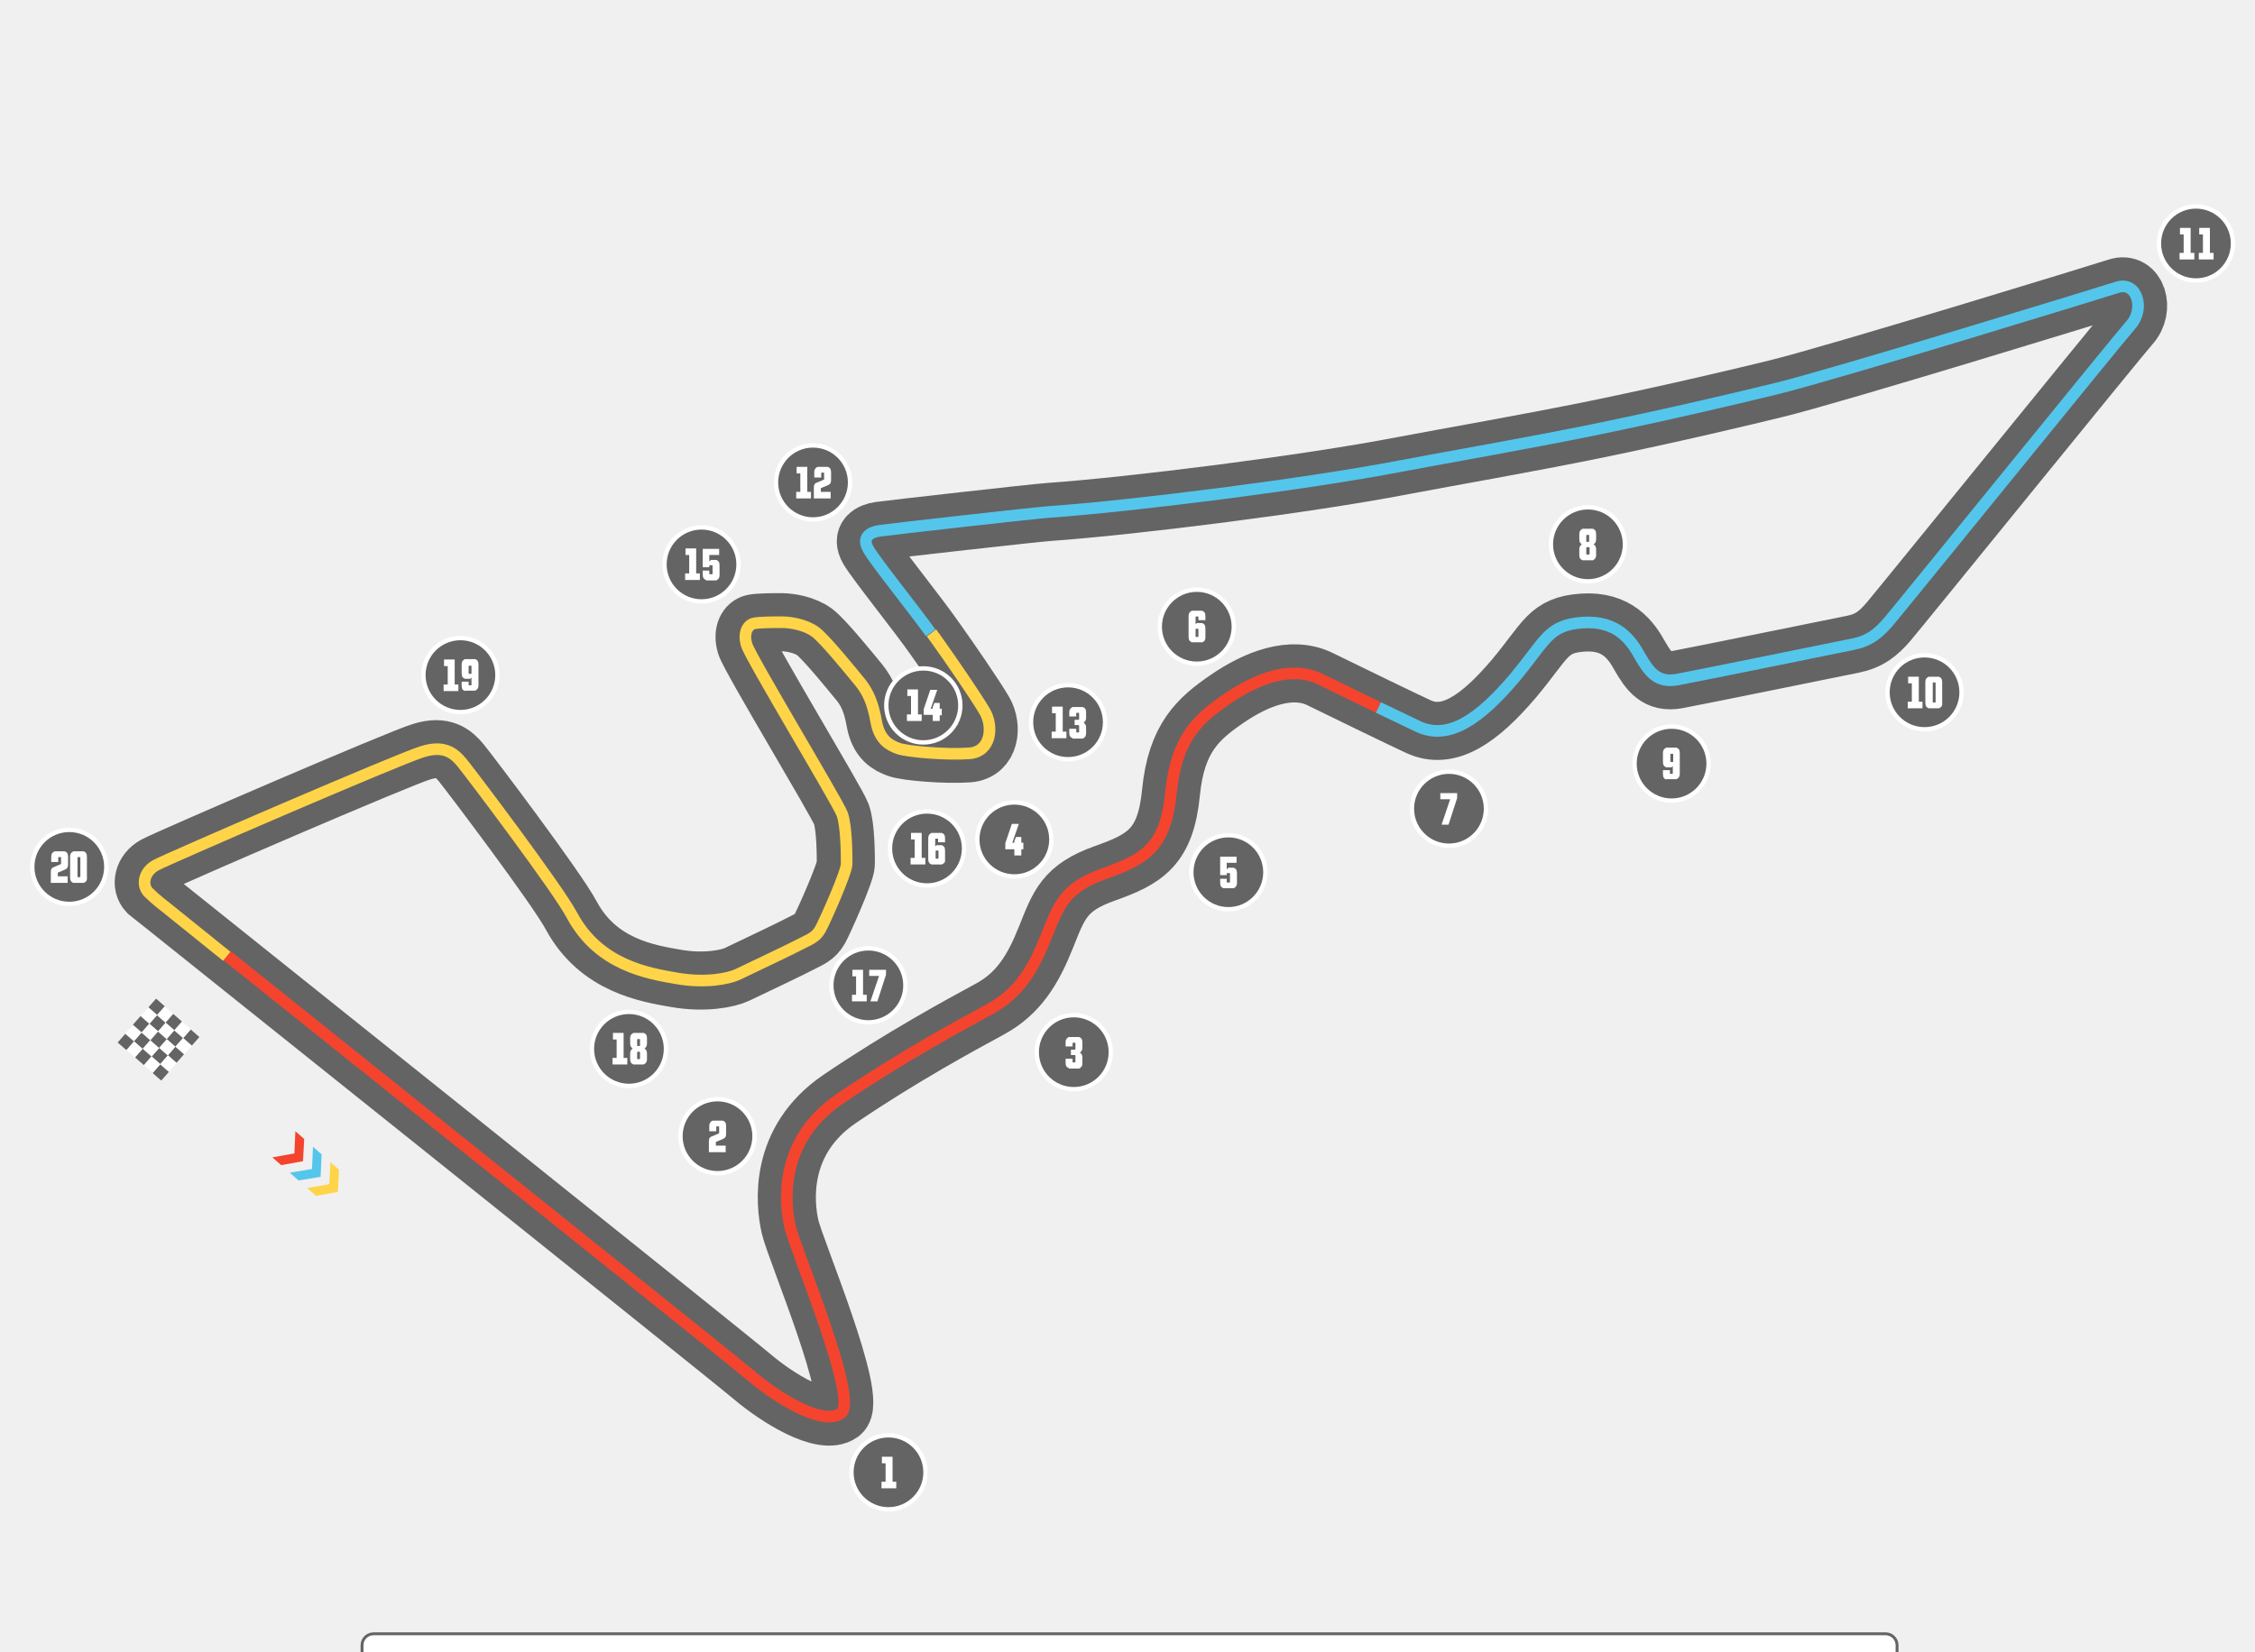
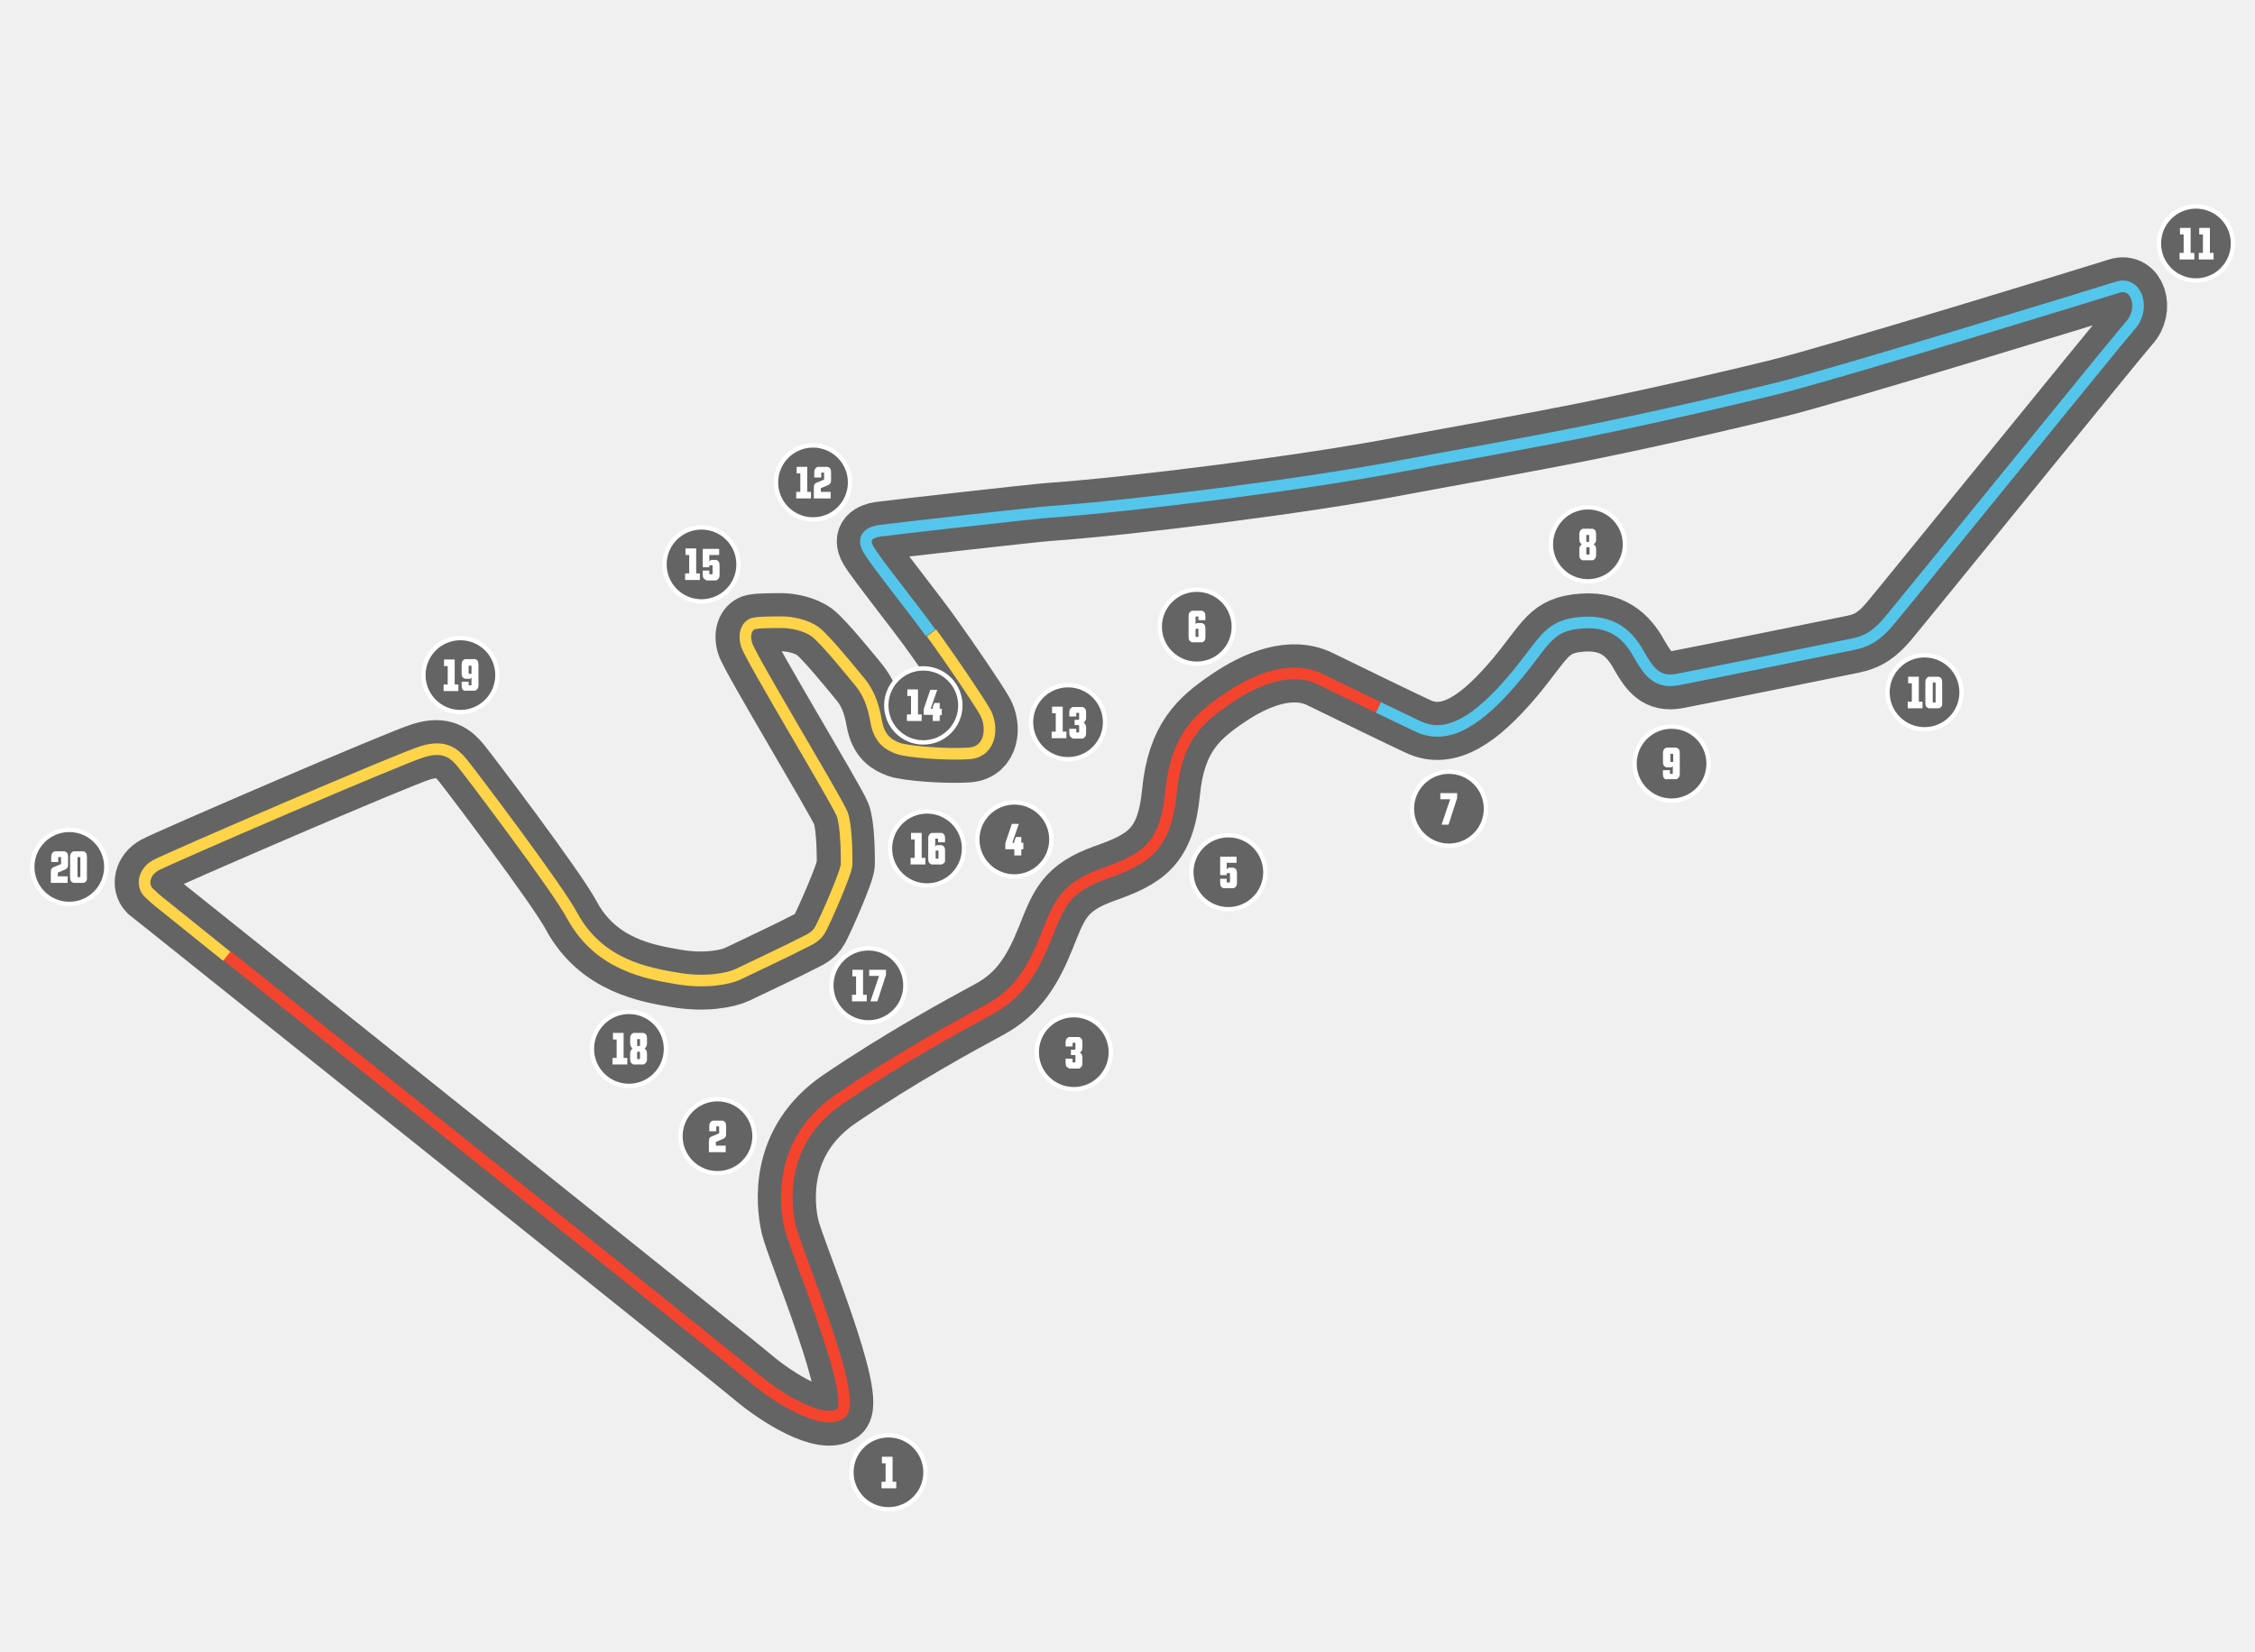
- <svg xmlns="http://www.w3.org/2000/svg" xmlns:xlink="http://www.w3.org/1999/xlink" version="1.1" x="0px" y="0px" viewBox="0 0 550 403" style="enable-background:new 0 0 550 443.7;" xml:space="preserve">
+ <svg xmlns="http://www.w3.org/2000/svg" version="1.1" x="0px" y="0px" viewBox="0 0 550 403" style="enable-background:new 0 0 550 443.7;" xml:space="preserve">
  <style type="text/css">
	.st0{fill:none;stroke:#646464;stroke-width:14.173;stroke-miterlimit:10;}
	.st1{fill:none;stroke:#F4442E;stroke-width:2.835;stroke-miterlimit:10;}
	.st2{fill:none;stroke:#FFD449;stroke-width:2.835;stroke-miterlimit:10;}
	.st3{fill:none;stroke:#54C6EB;stroke-width:2.835;stroke-miterlimit:10;}
	.st4{fill:none;stroke:#FFFFFF;stroke-width:2.126;}
	.st5{fill:#646464;}
	.st6{fill:#FFFFFF;}
	.st7{fill:#09BC8A;}
	.st8{fill:none;stroke:#646464;stroke-width:2.835;stroke-miterlimit:10;}
	.st9{fill:none;stroke:#09BC8A;stroke-width:1.984;stroke-miterlimit:10;}
	.st10{fill:none;stroke:#09BC8A;stroke-width:2.21;stroke-miterlimit:10;}
	.st11{fill:#FF3380;}
	.st12{fill:none;stroke:#FF3380;stroke-width:1.984;stroke-miterlimit:10;}
	.st13{fill:none;stroke:#646464;stroke-width:0.709;stroke-miterlimit:10;}
	.st14{fill:none;stroke:#F4442E;stroke-width:5.669;stroke-miterlimit:10;}
	.st15{fill:none;stroke:#54C6EB;stroke-width:5.669;stroke-miterlimit:10;}
	.st16{fill:none;stroke:#FFD449;stroke-width:5.669;stroke-miterlimit:10;}
	.st17{fill:none;stroke:#09BC8A;stroke-width:2.835;stroke-miterlimit:10;}
	.st18{clip-path:url(#SVGID_00000176724287544265937040000014874688290497559725_);}
	.st19{fill:#F4442E;}
	.st20{fill:#54C6EB;}
	.st21{fill:#FFD449;}
</style>
  <g id="コース">
    <path class="st0" d="M40.4,221.2c0,0,137.1,109.6,143.1,114.7c6,5.1,17.2,12.1,21.6,8.9c4.5-3.2-11.1-39.8-12.4-45.5   c-1.3-5.7-2.9-21,12.1-31.2s29.6-18.1,36.6-21.9c7-3.8,10.5-9.5,13.7-17.5c3.2-8,4.5-12.1,14.3-15.6c9.9-3.5,14.9-6.4,16.2-19.7   c1.3-13.4,6.7-18.1,13.7-22.9s15.6-8.3,22.7-4.8c7.1,3.5,21.8,10.6,23.8,11.5c7.5,3.6,15.1-1.8,23.5-11.7c7.8-9.3,8.2-13,16.7-13.6   s11.9,4.4,14,8.2c2.2,3.8,4.2,6.6,9.1,5.7c4.9-0.9,40.2-8.1,42.7-8.6c4.1-0.8,6.3-2.6,8.8-5.5s56.3-69.3,59-72.3   c3.7-4,1.6-10.9-3.2-9.3c-3.4,1.1-69.1,21.3-83.1,24.7c-7.3,1.8-25.3,6.1-44.3,10c-17.2,3.5-35.2,6.6-46.8,8.8   c-23.8,4.6-66.4,9.9-86.3,11.3c-3.2,0.2-39.4,4.3-41.4,4.6c-2,0.3-4.5,1.4-2.7,4.5c1.8,3.1,12.1,15.9,16,21.5   c4,5.6,10.1,14.5,12.2,18.1c2.1,3.6,1.6,9.8-3.8,10.2c-5.5,0.4-15.1-0.4-17.3-1.2s-4.6-2.1-5.4-6.6c-0.8-4.5-2-7.1-3.8-9.4   c-1.9-2.3-8.6-10.6-11-12.4c-2.4-1.8-6.1-2.4-8.1-2.4s-5.5,0-6.9,0.3c-1.4,0.3-2.7,2.1-1.8,5.2s22.2,38.3,23.3,41.3   c1.1,3,1.1,10.2,1.1,12.2s-5.3,13.9-6.4,15.9c-1.1,2-2.7,2.5-4.4,3.4c-1.6,0.9-13.4,6.5-15.7,7.6c-2.3,1.1-8,2.2-14.9,1   c-6.9-1.2-19-3.1-25.6-15.4c-3.5-6.6-24.9-34.9-26.8-37.2c-1.9-2.3-4.3-4.4-9.7-2.7c-5.4,1.6-62.1,26.1-65,27.7s-3.5,4.8-1.8,6.6   C38,219.3,40.4,221.2,40.4,221.2z" />
  </g>
  <g id="セクター">
    <path class="st1" d="M55.3,233.1c35.7,28.6,123.4,98.7,128.2,102.8c6,5.1,17.2,12.1,21.6,8.9c4.5-3.2-11.1-39.8-12.4-45.5   c-1.3-5.7-2.9-21,12.1-31.2s29.6-18.1,36.6-21.9c7-3.8,10.5-9.5,13.7-17.5c3.2-8,4.5-12.1,14.3-15.6c9.9-3.5,14.9-6.4,16.2-19.7   c1.3-13.4,6.7-18.1,13.7-22.9s15.6-8.3,22.7-4.8c3.7,1.8,9.3,4.5,14.2,6.9" />
    <path class="st2" d="M227.2,154.4c0.3,0.4,0.5,0.8,0.8,1.1c4,5.6,10.1,14.5,12.2,18.1c2.1,3.6,1.6,9.8-3.8,10.2   c-5.5,0.4-15.1-0.4-17.3-1.2s-4.6-2.1-5.4-6.6c-0.8-4.5-2-7.1-3.8-9.4c-1.9-2.3-8.6-10.6-11-12.4c-2.4-1.8-6.1-2.4-8.1-2.4   s-5.5,0-6.9,0.3c-1.4,0.3-2.7,2.1-1.8,5.2s22.2,38.3,23.3,41.3c1.1,3,1.1,10.2,1.1,12.2s-5.3,13.9-6.4,15.9c-1.1,2-2.7,2.5-4.4,3.4   c-1.6,0.9-13.4,6.5-15.7,7.6c-2.3,1.1-8,2.2-14.9,1c-6.9-1.2-19-3.1-25.6-15.4c-3.5-6.6-24.9-34.9-26.8-37.2   c-1.9-2.3-4.3-4.4-9.7-2.7c-5.4,1.6-62.1,26.1-65,27.7s-3.5,4.8-1.8,6.6c1.8,1.8,4.2,3.6,4.2,3.6s5.7,4.6,14.9,12" />
    <path class="st3" d="M336.2,172.6c4.6,2.2,8.6,4.1,9.6,4.6c7.5,3.6,15.1-1.8,23.5-11.7c7.8-9.3,8.2-13,16.7-13.6s11.9,4.4,14,8.2   c2.2,3.8,4.2,6.6,9.1,5.7c4.9-0.9,40.2-8.1,42.7-8.6c4.1-0.8,6.3-2.6,8.8-5.5s56.3-69.3,59-72.3c3.7-4,1.6-10.9-3.2-9.3   c-3.4,1.1-69.1,21.3-83.1,24.7c-7.3,1.8-25.3,6.1-44.3,10c-17.2,3.5-35.2,6.6-46.8,8.8c-23.8,4.6-66.4,9.9-86.3,11.3   c-3.2,0.2-39.4,4.3-41.4,4.6c-2,0.3-4.5,1.4-2.7,4.5c1.6,2.9,10.9,14.4,15.2,20.4" />
  </g>
  <g id="コーナー番号">
    <g>
      <g>
        <circle class="st4" cx="216.7" cy="359.2" r="8.5" />
        <circle class="st5" cx="216.7" cy="359.2" r="8.5" />
      </g>
      <g>
        <path class="st6" d="M215,363.1v-1.6h1V357h-0.9v-1.6h2.6v6.1h0.9v1.6H215z" />
      </g>
    </g>
    <g>
      <g>
        <circle class="st4" cx="175" cy="277.2" r="8.5" />
        <circle class="st5" cx="175" cy="277.2" r="8.5" />
      </g>
      <g>
        <path class="st6" d="M172.9,281.1v-2.6c0-0.6,0.1-1,0.6-1.2l1.9-0.8v-1.6l-0.1-0.1h-0.5l-0.1,0.1v1.1h-1.7v-1.3     c0-0.8,0.4-1.1,0.8-1.3h2.5c0.5,0.2,0.8,0.5,0.8,1.3v1.9c0,0.6-0.1,0.9-0.6,1.2l-1.9,0.8v0.9h2.4v1.6H172.9z" />
      </g>
    </g>
    <g>
      <g>
        <circle class="st4" cx="261.9" cy="256.7" r="8.5" />
        <circle class="st5" cx="261.9" cy="256.7" r="8.5" />
      </g>
      <g>
        <path class="st6" d="M260.7,260.6c-0.5-0.2-0.8-0.5-0.8-1.3v-1h1.7v0.8l0.1,0.1h0.5l0.1-0.1v-1.6l-0.1-0.1h-1v-1.3h1l0.1-0.1     v-1.5l-0.1-0.1h-0.5l-0.1,0.1v0.8h-1.7v-1c0-0.8,0.4-1.1,0.8-1.3h2.5c0.5,0.2,0.8,0.5,0.8,1.3v1.3c0,0.6-0.2,0.9-0.6,1.2     c0.4,0.3,0.6,0.6,0.6,1.2v1.4c0,0.8-0.4,1.1-0.8,1.3H260.7z" />
      </g>
    </g>
    <g>
      <g>
        <circle class="st4" cx="247.4" cy="204.8" r="8.5" />
        <circle class="st5" cx="247.4" cy="204.8" r="8.5" />
      </g>
      <g>
        <path class="st6" d="M249.1,207.2v1.5h-1.7v-1.5h-2.2v-1.5l1.6-4.7h1.7l-1.6,4.6h0.5v-0.4l0.4-1h1.3v1.4h0.5v1.6H249.1z" />
      </g>
    </g>
    <g>
      <g>
        <circle class="st4" cx="299.6" cy="212.8" r="8.5" />
        <circle class="st5" cx="299.6" cy="212.8" r="8.5" />
      </g>
      <g>
        <path class="st6" d="M298.4,216.7c-0.5-0.2-0.8-0.5-0.8-1.3v-1h1.6v0.8l0.1,0.1h0.6l0.1-0.1v-2.1l-0.1-0.1h-0.6l-0.1,0.1v0.4     h-1.6V209h4v1.5h-2.4v1.6l0.4-0.4h1.3c0.5,0.2,0.8,0.5,0.8,1.3v2.4c0,0.8-0.4,1.1-0.8,1.3H298.4z" />
      </g>
    </g>
    <g>
      <g>
        <circle class="st4" cx="291.9" cy="152.9" r="8.5" />
        <circle class="st5" cx="291.9" cy="152.9" r="8.5" />
      </g>
      <g>
        <path class="st6" d="M293.2,156.7h-2.5c-0.5-0.2-0.8-0.5-0.8-1.3v-5.1c0-0.8,0.4-1.1,0.8-1.3h2.5c0.5,0.2,0.8,0.5,0.8,1.3v1h-1.7     v-0.8l-0.1-0.1h-0.5l-0.1,0.1v1.8l0.3-0.3h1.3c0.5,0.2,0.8,0.5,0.8,1.3v2.2C294,156.3,293.6,156.6,293.2,156.7z M292.2,155.4     l0.1-0.1v-1.8l-0.1-0.1h-0.5l-0.1,0.1v1.8l0.1,0.1H292.2z" />
      </g>
    </g>
    <g>
      <g>
        <circle class="st4" cx="353.4" cy="197.3" r="8.5" />
        <circle class="st5" cx="353.4" cy="197.3" r="8.5" />
      </g>
      <g>
        <path class="st6" d="M351.6,201.2l2.1-6.2h-2.4v-1.5h4.1v1.2l-2.1,6.5H351.6z" />
      </g>
    </g>
    <g>
      <g>
        <circle class="st4" cx="387.3" cy="132.8" r="8.5" />
        <circle class="st5" cx="387.3" cy="132.8" r="8.5" />
      </g>
      <g>
        <path class="st6" d="M386,136.7c-0.5-0.2-0.8-0.5-0.8-1.3V134c0-0.6,0.2-0.9,0.6-1.2c-0.4-0.3-0.6-0.6-0.6-1.2v-1.3     c0-0.8,0.4-1.1,0.8-1.3h2.5c0.5,0.2,0.8,0.5,0.8,1.3v1.3c0,0.6-0.2,0.9-0.6,1.2c0.4,0.3,0.6,0.6,0.6,1.2v1.4     c0,0.8-0.4,1.1-0.8,1.3H386z M386.9,132.1l0.1,0.1h0.5l0.1-0.1v-1.5l-0.1-0.1H387l-0.1,0.1V132.1z M387.7,135.2v-1.6l-0.1-0.1     H387l-0.1,0.1v1.6l0.1,0.1h0.5L387.7,135.2z" />
      </g>
    </g>
    <g>
      <g>
        <circle class="st4" cx="407.7" cy="186.3" r="8.5" />
        <circle class="st5" cx="407.7" cy="186.3" r="8.5" />
      </g>
      <g>
        <path class="st6" d="M406.4,190.2c-0.5-0.2-0.8-0.5-0.8-1.3v-1h1.7v0.8l0.1,0.1h0.5l0.1-0.1v-1.8l-0.3,0.3h-1.3     c-0.5-0.2-0.8-0.5-0.8-1.3v-2.2c0-0.8,0.4-1.1,0.8-1.3h2.5c0.5,0.2,0.8,0.5,0.8,1.3v5.1c0,0.8-0.4,1.1-0.8,1.3H406.4z      M408.1,185.8V184l-0.1-0.1h-0.5l-0.1,0.1v1.8l0.1,0.1h0.5L408.1,185.8z" />
      </g>
    </g>
    <g>
      <g>
        <circle class="st4" cx="198.3" cy="117.7" r="8.5" />
        <circle class="st5" cx="198.3" cy="117.7" r="8.5" />
      </g>
      <g>
        <path class="st6" d="M194.2,121.5V120h1v-4.5h-0.9v-1.6h2.6v6.1h0.9v1.6H194.2z" />
        <path class="st6" d="M198.5,121.5V119c0-0.6,0.1-1,0.6-1.2l1.9-0.8v-1.6l-0.1-0.1h-0.5l-0.1,0.1v1.1h-1.7v-1.3     c0-0.8,0.4-1.1,0.8-1.3h2.5c0.5,0.2,0.8,0.5,0.8,1.3v1.9c0,0.6-0.1,0.9-0.6,1.2l-1.9,0.8v0.9h2.4v1.6H198.5z" />
      </g>
    </g>
    <g>
      <g>
        <circle class="st4" cx="260.5" cy="176.2" r="8.5" />
        <circle class="st5" cx="260.5" cy="176.2" r="8.5" />
      </g>
      <g>
        <path class="st6" d="M256.5,180.1v-1.6h1V174h-0.9v-1.6h2.6v6.1h0.9v1.6H256.5z" />
        <path class="st6" d="M261.6,180.1c-0.5-0.2-0.8-0.5-0.8-1.3v-1h1.7v0.8l0.1,0.1h0.5l0.1-0.1V177l-0.1-0.1h-1v-1.3h1l0.1-0.1v-1.5     l-0.1-0.1h-0.5l-0.1,0.1v0.8h-1.7v-1c0-0.8,0.4-1.1,0.8-1.3h2.5c0.5,0.2,0.8,0.5,0.8,1.3v1.3c0,0.6-0.2,0.9-0.6,1.2     c0.4,0.3,0.6,0.6,0.6,1.2v1.4c0,0.8-0.4,1.1-0.8,1.3H261.6z" />
      </g>
    </g>
    <g>
      <g>
        <circle class="st4" cx="225.2" cy="172.1" r="8.5" />
        <circle class="st5" cx="225.2" cy="172.1" r="8.5" />
      </g>
      <g>
        <path class="st6" d="M221.2,175.9v-1.6h1v-4.5h-0.9v-1.6h2.6v6.1h0.9v1.6H221.2z" />
        <path class="st6" d="M229.2,174.4v1.5h-1.7v-1.5h-2.2V173l1.6-4.7h1.7l-1.6,4.6h0.5v-0.4l0.4-1h1.3v1.4h0.5v1.6H229.2z" />
      </g>
    </g>
    <g>
      <g>
        <circle class="st4" cx="171.1" cy="137.7" r="8.5" />
        <circle class="st5" cx="171.1" cy="137.7" r="8.5" />
      </g>
      <g>
        <path class="st6" d="M167.1,141.5v-1.6h1v-4.5h-0.9v-1.6h2.6v6.1h0.9v1.6H167.1z" />
        <path class="st6" d="M172.2,141.5c-0.5-0.2-0.8-0.5-0.8-1.3v-1h1.6v0.8l0.1,0.1h0.6l0.1-0.1V138l-0.1-0.1h-0.6L173,138v0.4h-1.6     v-4.5h4v1.5H173v1.6l0.4-0.4h1.3c0.5,0.2,0.8,0.5,0.8,1.3v2.4c0,0.8-0.4,1.1-0.8,1.3H172.2z" />
      </g>
    </g>
    <g>
      <g>
        <circle class="st4" cx="226.1" cy="207" r="8.5" />
        <circle class="st5" cx="226.1" cy="207" r="8.5" />
      </g>
      <g>
        <path class="st6" d="M222.1,210.9v-1.6h1v-4.5h-0.9v-1.6h2.6v6.1h0.9v1.6H222.1z" />
        <path class="st6" d="M229.7,210.9h-2.5c-0.5-0.2-0.8-0.5-0.8-1.3v-5.1c0-0.8,0.4-1.1,0.8-1.3h2.5c0.5,0.2,0.8,0.5,0.8,1.3v1h-1.7     v-0.8l-0.1-0.1h-0.5l-0.1,0.1v1.8l0.3-0.3h1.3c0.5,0.2,0.8,0.5,0.8,1.3v2.2C230.6,210.4,230.2,210.7,229.7,210.9z M228.8,209.5     l0.1-0.1v-1.8l-0.1-0.1h-0.5l-0.1,0.1v1.8l0.1,0.1H228.8z" />
      </g>
    </g>
    <g>
      <g>
        <circle class="st4" cx="211.8" cy="240.4" r="8.5" />
        <circle class="st5" cx="211.8" cy="240.4" r="8.5" />
      </g>
      <g>
        <path class="st6" d="M207.8,244.3v-1.6h1v-4.5h-0.9v-1.6h2.6v6.1h0.9v1.6H207.8z" />
        <path class="st6" d="M212.3,244.3l2.1-6.2h-2.4v-1.5h4.1v1.2l-2.1,6.5H212.3z" />
      </g>
    </g>
    <g>
      <g>
        <circle class="st4" cx="153.4" cy="255.9" r="8.5" />
        <circle class="st5" cx="153.4" cy="255.9" r="8.5" />
      </g>
      <g>
        <path class="st6" d="M149.4,259.7v-1.6h1v-4.5h-0.9v-1.6h2.6v6.1h0.9v1.6H149.4z" />
        <path class="st6" d="M154.5,259.7c-0.5-0.2-0.8-0.5-0.8-1.3V257c0-0.6,0.2-0.9,0.6-1.2c-0.4-0.3-0.6-0.6-0.6-1.2v-1.3     c0-0.8,0.4-1.1,0.8-1.3h2.5c0.5,0.2,0.8,0.5,0.8,1.3v1.3c0,0.6-0.2,0.9-0.6,1.2c0.4,0.3,0.6,0.6,0.6,1.2v1.4     c0,0.8-0.4,1.1-0.8,1.3H154.5z M155.4,255.1l0.1,0.1h0.5l0.1-0.1v-1.5l-0.1-0.1h-0.5l-0.1,0.1V255.1z M156.1,258.3v-1.6l-0.1-0.1     h-0.5l-0.1,0.1v1.6l0.1,0.1h0.5L156.1,258.3z" />
      </g>
    </g>
    <g>
      <g>
        <circle class="st4" cx="112.3" cy="164.7" r="8.5" />
        <circle class="st5" cx="112.3" cy="164.7" r="8.5" />
      </g>
      <g>
        <path class="st6" d="M108.2,168.6V167h1v-4.5h-0.9v-1.6h2.6v6.1h0.9v1.6H108.2z" />
        <path class="st6" d="M113.4,168.6c-0.5-0.2-0.8-0.5-0.8-1.3v-1h1.7v0.8l0.1,0.1h0.5l0.1-0.1v-1.8l-0.3,0.3h-1.3     c-0.5-0.2-0.8-0.5-0.8-1.3v-2.2c0-0.8,0.4-1.1,0.8-1.3h2.5c0.5,0.2,0.8,0.5,0.8,1.3v5.1c0,0.8-0.4,1.1-0.8,1.3H113.4z M115,164.3     v-1.8l-0.1-0.1h-0.5l-0.1,0.1v1.8l0.1,0.1h0.5L115,164.3z" />
      </g>
    </g>
    <g>
      <g>
        <circle class="st4" cx="16.9" cy="211.5" r="8.5" />
        <circle class="st5" cx="16.9" cy="211.5" r="8.5" />
      </g>
      <g>
        <path class="st6" d="M12.4,215.4v-2.6c0-0.6,0.1-1,0.6-1.2l1.9-0.8v-1.6l-0.1-0.1h-0.5l-0.1,0.1v1.1h-1.7V209     c0-0.8,0.4-1.1,0.8-1.3h2.5c0.5,0.2,0.8,0.5,0.8,1.3v1.9c0,0.6-0.1,0.9-0.6,1.2l-1.9,0.8v0.9h2.4v1.6H12.4z" />
        <path class="st6" d="M20.4,215.4h-2.5c-0.5-0.2-0.8-0.5-0.8-1.3V209c0-0.8,0.4-1.1,0.8-1.3h2.5c0.5,0.2,0.8,0.5,0.8,1.3v5.1     C21.3,214.9,20.9,215.2,20.4,215.4z M19.6,209.2l-0.1-0.1h-0.5l-0.1,0.1v4.7l0.1,0.1h0.5l0.1-0.1V209.2z" />
      </g>
    </g>
    <g>
      <g>
        <circle class="st4" cx="469.4" cy="168.9" r="8.5" />
        <circle class="st5" cx="469.4" cy="168.9" r="8.5" />
      </g>
      <g>
        <path class="st6" d="M465.3,172.8v-1.6h1v-4.5h-0.9v-1.6h2.6v6.1h0.9v1.6H465.3z" />
        <path class="st6" d="M472.9,172.8h-2.5c-0.5-0.2-0.8-0.5-0.8-1.3v-5.1c0-0.8,0.4-1.1,0.8-1.3h2.5c0.5,0.2,0.8,0.5,0.8,1.3v5.1     C473.8,172.3,473.4,172.6,472.9,172.8z M472.1,166.6l-0.1-0.1h-0.5l-0.1,0.1v4.7l0.1,0.1h0.5l0.1-0.1V166.6z" />
      </g>
    </g>
    <g>
      <g>
        <circle class="st4" cx="535.6" cy="59.4" r="8.5" />
        <circle class="st5" cx="535.6" cy="59.4" r="8.5" />
      </g>
      <g>
        <path class="st6" d="M531.6,63.3v-1.6h1v-4.5h-0.9v-1.6h2.6v6.1h0.9v1.6H531.6z" />
        <path class="st6" d="M536.3,63.3v-1.6h1v-4.5h-0.9v-1.6h2.6v6.1h0.9v1.6H536.3z" />
      </g>
    </g>
  </g>
-   <g id="アイコン">
-     <g>
-       <rect x="45.3" y="251.7" transform="matrix(-0.6597 0.7516 -0.7516 -0.6597 267.6857 385.0062)" class="st5" width="2.8" height="2.8" />
-       <rect x="41.5" y="256" transform="matrix(-0.6597 0.7516 -0.7516 -0.6597 264.6811 394.8884)" class="st5" width="2.8" height="2.8" />
-       <rect x="41.3" y="252" transform="matrix(-0.6597 0.7516 -0.7516 -0.6597 261.2423 388.445)" class="st5" width="2.8" height="2.8" />
-       <rect x="37.5" y="256.2" transform="matrix(-0.6597 0.7516 -0.7516 -0.6597 258.2377 398.3272)" class="st5" width="2.8" height="2.8" />
-       <rect x="37" y="248.2" transform="matrix(-0.6597 0.7516 -0.7516 -0.6597 251.36 385.4405)" class="st5" width="2.8" height="2.8" />
-       <rect x="33.3" y="252.5" transform="matrix(-0.6597 0.7516 -0.7516 -0.6597 248.3555 395.3227)" class="st5" width="2.8" height="2.8" />
-       <rect x="37.8" y="260.2" transform="matrix(-0.6597 0.7516 -0.7516 -0.6597 261.6765 404.7706)" class="st5" width="2.8" height="2.8" />
-       <rect x="39.6" y="258.1" transform="matrix(-0.6597 0.7516 -0.7516 -0.6597 263.1788 399.8295)" class="st6" width="2.8" height="2.8" />
-       <rect x="43.4" y="253.8" transform="matrix(-0.6597 0.7516 -0.7516 -0.6597 266.1834 389.9473)" class="st6" width="2.8" height="2.8" />
-       <rect x="43.1" y="249.8" transform="matrix(-0.6597 0.7516 -0.7516 -0.6597 262.7445 383.5039)" class="st6" width="2.8" height="2.8" />
-       <rect x="39.4" y="254.1" transform="matrix(-0.6597 0.7516 -0.7516 -0.6597 259.74 393.3861)" class="st6" width="2.8" height="2.8" />
-       <rect x="35.6" y="258.3" transform="matrix(-0.6597 0.7516 -0.7516 -0.6597 256.7354 403.2684)" class="st6" width="2.8" height="2.8" />
-       <rect x="35.4" y="254.3" transform="matrix(-0.6597 0.7516 -0.7516 -0.6597 253.2966 396.825)" class="st6" width="2.8" height="2.8" />
-       <rect x="39.1" y="250.1" transform="matrix(-0.6597 0.7516 -0.7516 -0.6597 256.3011 386.9427)" class="st6" width="2.8" height="2.8" />
-       <rect x="31.1" y="250.6" transform="matrix(-0.6597 0.7516 -0.7516 -0.6597 243.4144 393.8204)" class="st6" width="2.8" height="2.8" />
-       <rect x="34.9" y="246.3" transform="matrix(-0.6597 0.7516 -0.7516 -0.6597 246.4189 383.9382)" class="st6" width="2.8" height="2.8" />
-       <rect x="38.9" y="246.1" transform="matrix(-0.6597 0.7516 -0.7516 -0.6597 252.8623 380.4993)" class="st6" width="2.8" height="2.8" />
-       <rect x="35.1" y="250.3" transform="matrix(-0.6597 0.7516 -0.7516 -0.6597 249.8578 390.3816)" class="st6" width="2.8" height="2.8" />
-       <rect x="31.4" y="254.6" transform="matrix(-0.6597 0.7516 -0.7516 -0.6597 246.8532 400.2638)" class="st6" width="2.8" height="2.8" />
-       <rect x="41" y="248" transform="matrix(-0.6597 0.7516 -0.7516 -0.6597 257.8034 382.0016)" class="st5" width="2.8" height="2.8" />
-       <rect x="37.3" y="252.2" transform="matrix(-0.6597 0.7516 -0.7516 -0.6597 254.7989 391.8839)" class="st5" width="2.8" height="2.8" />
-       <rect x="33" y="248.5" transform="matrix(-0.6597 0.7516 -0.7516 -0.6597 244.9166 388.8793)" class="st5" width="2.8" height="2.8" />
-       <rect x="33.5" y="256.5" transform="matrix(-0.6597 0.7516 -0.7516 -0.6597 251.7943 401.7661)" class="st5" width="2.8" height="2.8" />
-       <rect x="36.7" y="244.2" transform="matrix(-0.6597 0.7516 -0.7516 -0.6597 247.9212 378.997)" class="st5" width="2.8" height="2.8" />
-       <rect x="29.3" y="252.7" transform="matrix(-0.6597 0.7516 -0.7516 -0.6597 241.9121 398.7615)" class="st5" width="2.8" height="2.8" />
-     </g>
-     <g>
-       <g>
-         <path class="st6" d="M462.8,426.3c0,1.6-1.3,2.8-2.8,2.8H91.1c-1.6,0-2.8-1.3-2.8-2.8v-24.9c0-1.6,1.3-2.8,2.8-2.8h368.8     c1.6,0,2.8,1.3,2.8,2.8V426.3z" />
-         <path class="st13" d="M462.8,426.3c0,1.6-1.3,2.8-2.8,2.8H91.1c-1.6,0-2.8-1.3-2.8-2.8v-24.9c0-1.6,1.3-2.8,2.8-2.8h368.8     c1.6,0,2.8,1.3,2.8,2.8V426.3z" />
-       </g>
-       <g>
-         <path class="st5" d="M133.8,415.3v2.6c0,1.3-0.6,1.7-1.3,2h-3.3c-0.7-0.3-1.3-0.7-1.3-2v-2h1.8v2.1l0.4,0.4h1.6l0.4-0.4v-2.8     l-0.3-0.4L129,414c-0.8-0.3-1.1-0.8-1.1-1.9v-2.2c0-1.3,0.6-1.7,1.3-2h3.3c0.7,0.3,1.3,0.7,1.3,2v1.9H132v-2.1l-0.4-0.4h-1.6     l-0.4,0.4v2.4l0.4,0.4l2.6,0.7C133.4,413.6,133.8,414.1,133.8,415.3z" />
-         <path class="st5" d="M135.1,407.9h5.1v1.6h-3.3v3.4h3.1v1.6h-3.1v3.7h3.4v1.6h-5.2V407.9z" />
-         <path class="st5" d="M147.5,417.9c0,1.3-0.6,1.7-1.3,2h-3.3c-0.7-0.3-1.3-0.7-1.3-2v-8c0-1.3,0.6-1.7,1.3-2h3.3     c0.7,0.3,1.3,0.7,1.3,2v2.7h-1.8v-2.8l-0.4-0.4h-1.6l-0.4,0.4v8.3l0.4,0.4h1.6l0.4-0.4v-2.7h1.8V417.9z" />
-         <path class="st5" d="M152.2,409.5v10.3h-1.8v-10.3h-2.1v-1.6h6.1v1.6H152.2z" />
-         <path class="st5" d="M161.1,417.9c0,1.3-0.6,1.7-1.3,2h-3.3c-0.7-0.3-1.3-0.7-1.3-2v-8c0-1.3,0.6-1.7,1.3-2h3.3     c0.7,0.3,1.3,0.7,1.3,2V417.9z M159.3,409.7l-0.4-0.4h-1.6l-0.4,0.4v8.3l0.4,0.4h1.6l0.4-0.4V409.7z" />
-         <path class="st5" d="M162.5,419.8v-12h4.6c0.7,0.3,1.3,0.7,1.3,2v2.6c0,1.3-0.6,1.6-1.3,1.9l-0.3,0.1l2.1,4.3v1.1h-1.6l-2.2-5.1     h-0.8v5.1H162.5z M164.3,409.4v3.9h2l0.4-0.4v-3.1l-0.4-0.4H164.3z" />
-         <path class="st5" d="M172.6,419.8v-1.6h1.8v-8.7h-1.7v-1.6h3.5v10.4h1.7v1.6H172.6z" />
-       </g>
-       <line class="st14" x1="102.5" y1="413.9" x2="123.7" y2="413.9" />
-       <g>
-         <path class="st5" d="M223.9,415.3v2.6c0,1.3-0.6,1.7-1.3,2h-3.3c-0.7-0.3-1.3-0.7-1.3-2v-2h1.8v2.1l0.4,0.4h1.6l0.4-0.4v-2.8     l-0.3-0.4l-2.6-0.8c-0.8-0.3-1.1-0.8-1.1-1.9v-2.2c0-1.3,0.6-1.7,1.3-2h3.3c0.7,0.3,1.3,0.7,1.3,2v1.9h-1.8v-2.1l-0.4-0.4h-1.6     l-0.4,0.4v2.4l0.4,0.4l2.6,0.7C223.5,413.6,223.9,414.1,223.9,415.3z" />
-         <path class="st5" d="M225.2,407.9h5.1v1.6H227v3.4h3.1v1.6H227v3.7h3.4v1.6h-5.2V407.9z" />
-         <path class="st5" d="M237.6,417.9c0,1.3-0.6,1.7-1.3,2h-3.3c-0.7-0.3-1.3-0.7-1.3-2v-8c0-1.3,0.6-1.7,1.3-2h3.3     c0.7,0.3,1.3,0.7,1.3,2v2.7h-1.8v-2.8l-0.4-0.4h-1.6l-0.4,0.4v8.3l0.4,0.4h1.6l0.4-0.4v-2.7h1.8V417.9z" />
-         <path class="st5" d="M242.3,409.5v10.3h-1.8v-10.3h-2.1v-1.6h6.1v1.6H242.3z" />
-         <path class="st5" d="M251.2,417.9c0,1.3-0.6,1.7-1.3,2h-3.3c-0.7-0.3-1.3-0.7-1.3-2v-8c0-1.3,0.6-1.7,1.3-2h3.3     c0.7,0.3,1.3,0.7,1.3,2V417.9z M249.4,409.7l-0.4-0.4h-1.6l-0.4,0.4v8.3l0.4,0.4h1.6l0.4-0.4V409.7z" />
-         <path class="st5" d="M252.6,419.8v-12h4.6c0.7,0.3,1.3,0.7,1.3,2v2.6c0,1.3-0.6,1.6-1.3,1.9l-0.3,0.1l2.1,4.3v1.1h-1.6l-2.2-5.1     h-0.8v5.1H252.6z M254.4,409.4v3.9h2l0.4-0.4v-3.1l-0.4-0.4H254.4z" />
-         <path class="st5" d="M262.3,419.8v-3.6c0-1.1,0.4-1.7,1.2-2.1l3-1.2v-3.2l-0.4-0.4h-1.7l-0.4,0.4v2h-1.8v-1.9     c0-1.3,0.6-1.7,1.3-2h3.3c0.7,0.3,1.3,0.7,1.3,2v2.5c0,1.1-0.3,1.7-1.1,2.1l-3,1.2v2.5h4.1v1.6H262.3z" />
-       </g>
-       <line class="st15" x1="192.6" y1="413.9" x2="213.8" y2="413.9" />
-       <g>
-         <path class="st5" d="M313.7,415.3v2.6c0,1.3-0.6,1.7-1.3,2h-3.3c-0.7-0.3-1.3-0.7-1.3-2v-2h1.8v2.1l0.4,0.4h1.6l0.4-0.4v-2.8     l-0.3-0.4L309,414c-0.8-0.3-1.1-0.8-1.1-1.9v-2.2c0-1.3,0.6-1.7,1.3-2h3.3c0.7,0.3,1.3,0.7,1.3,2v1.9h-1.8v-2.1l-0.4-0.4H310     l-0.4,0.4v2.4l0.4,0.4l2.6,0.7C313.4,413.6,313.7,414.1,313.7,415.3z" />
-         <path class="st5" d="M315.1,407.9h5.1v1.6h-3.3v3.4h3.1v1.6h-3.1v3.7h3.4v1.6h-5.2V407.9z" />
-         <path class="st5" d="M327.4,417.9c0,1.3-0.6,1.7-1.3,2h-3.3c-0.7-0.3-1.3-0.7-1.3-2v-8c0-1.3,0.6-1.7,1.3-2h3.3     c0.7,0.3,1.3,0.7,1.3,2v2.7h-1.8v-2.8l-0.4-0.4h-1.6l-0.4,0.4v8.3l0.4,0.4h1.6l0.4-0.4v-2.7h1.8V417.9z" />
-         <path class="st5" d="M332.1,409.5v10.3h-1.8v-10.3h-2.1v-1.6h6.1v1.6H332.1z" />
-         <path class="st5" d="M341,417.9c0,1.3-0.6,1.7-1.3,2h-3.3c-0.7-0.3-1.3-0.7-1.3-2v-8c0-1.3,0.6-1.7,1.3-2h3.3     c0.7,0.3,1.3,0.7,1.3,2V417.9z M339.2,409.7l-0.4-0.4h-1.6l-0.4,0.4v8.3l0.4,0.4h1.6l0.4-0.4V409.7z" />
-         <path class="st5" d="M342.4,419.8v-12h4.6c0.7,0.3,1.3,0.7,1.3,2v2.6c0,1.3-0.6,1.6-1.3,1.9l-0.3,0.1l2.1,4.3v1.1h-1.6l-2.2-5.1     h-0.8v5.1H342.4z M344.2,409.4v3.9h2l0.4-0.4v-3.1l-0.4-0.4H344.2z" />
-         <path class="st5" d="M353.4,419.8c-0.7-0.3-1.3-0.7-1.3-2v-1.7h1.8v1.8l0.4,0.4h1.7l0.4-0.4v-3.2l-0.4-0.3h-1.8V413h1.8l0.4-0.4     v-3l-0.4-0.4h-1.7l-0.4,0.4v1.8h-1.8v-1.7c0-1.3,0.6-1.7,1.3-2h3.3c0.7,0.3,1.3,0.7,1.3,2v1.9c0,1-0.2,1.5-0.9,1.9     c0.6,0.4,0.9,0.9,0.9,1.9v2.2c0,1.3-0.6,1.7-1.3,2H353.4z" />
-       </g>
-       <line class="st16" x1="282.4" y1="413.9" x2="303.7" y2="413.9" />
-       <g>
-         <path class="st5" d="M403.6,417.9c0,1.3-0.6,1.7-1.3,2h-4.6v-12h4.6c0.7,0.3,1.3,0.7,1.3,2V417.9z M399.5,409.4v9h2l0.4-0.4v-8.3     l-0.4-0.4H399.5z" />
-         <path class="st5" d="M405,419.8v-12h4.6c0.7,0.3,1.3,0.7,1.3,2v2.6c0,1.3-0.6,1.6-1.3,1.9l-0.3,0.1l2.1,4.3v1.1h-1.6l-2.2-5.1     h-0.8v5.1H405z M406.8,409.4v3.9h2l0.4-0.4v-3.1l-0.4-0.4H406.8z" />
-         <path class="st5" d="M418.1,415.3v2.6c0,1.3-0.6,1.7-1.3,2h-3.3c-0.7-0.3-1.3-0.7-1.3-2v-2h1.8v2.1l0.4,0.4h1.6l0.4-0.4v-2.8     l-0.3-0.4l-2.6-0.8c-0.8-0.3-1.1-0.8-1.1-1.9v-2.2c0-1.3,0.6-1.7,1.3-2h3.3c0.7,0.3,1.3,0.7,1.3,2v1.9h-1.8v-2.1l-0.4-0.4h-1.6     l-0.4,0.4v2.4l0.4,0.4l2.6,0.7C417.7,413.6,418.1,414.1,418.1,415.3z" />
-         <path class="st5" d="M425.6,409.5h-3.9v-1.6h5.8v1.5l-4,8.9h4v1.6h-5.9v-1.5L425.6,409.5z" />
-         <path class="st5" d="M434.8,417.9c0,1.3-0.6,1.7-1.3,2h-3.3c-0.7-0.3-1.3-0.7-1.3-2v-8c0-1.3,0.6-1.7,1.3-2h3.3     c0.7,0.3,1.3,0.7,1.3,2V417.9z M433,409.7l-0.4-0.4H431l-0.4,0.4v8.3l0.4,0.4h1.6l0.4-0.4V409.7z" />
-         <path class="st5" d="M440.5,407.9h1.6v12h-1.6l-2.6-7.1h-0.2v7.1h-1.6v-12h1.6l2.6,7.1h0.2V407.9z" />
-         <path class="st5" d="M443.5,407.9h5.1v1.6h-3.3v3.4h3.1v1.6h-3.1v3.7h3.4v1.6h-5.2V407.9z" />
-       </g>
-       <g>
-         <g>
-           <g>
-             <g>
-               <line class="st17" x1="373.7" y1="406.5" x2="373.7" y2="421.4" />
-             </g>
-             <g>
-               <path class="st7" d="M381.3,413.9c0,0.8-0.7,1.4-1.5,1.4c-0.8,0-1.5-0.6-1.5-1.4c0-0.8,0.7-1.4,1.5-1.4        C380.7,412.5,381.3,413.2,381.3,413.9z" />
-             </g>
-             <g>
-               <ellipse class="st7" cx="385.9" cy="413.9" rx="1.5" ry="1.4" />
-             </g>
-             <g>
-               <line class="st17" x1="392" y1="406.5" x2="392" y2="421.4" />
-             </g>
-           </g>
-         </g>
-       </g>
-     </g>
-     <g>
-       <defs>
-         <rect id="SVGID_1_" x="63.8" y="280" transform="matrix(-0.7498 -0.6616 0.6616 -0.7498 -56.8328 547.0021)" width="22.3" height="8.5" />
-       </defs>
-       <clipPath id="SVGID_00000080166025381905260710000009509941486702897086_">
-         <use xlink:href="#SVGID_1_" style="overflow:visible;" />
-       </clipPath>
-       <g style="clip-path:url(#SVGID_00000080166025381905260710000009509941486702897086_);">
-         <polygon class="st19" points="72.2,272.4 74.4,274.2 73.9,283.3 65,284.9 62.9,283 71.8,281.4    " />
-         <polygon class="st20" points="76.5,276.1 78.6,278 78.2,287.1 69.2,288.6 67.1,286.7 76.1,285.2    " />
-         <polygon class="st21" points="80.8,279.9 82.9,281.7 82.4,290.8 73.5,292.4 71.4,290.5 80.3,288.9    " />
-       </g>
-     </g>
-   </g>
</svg>
